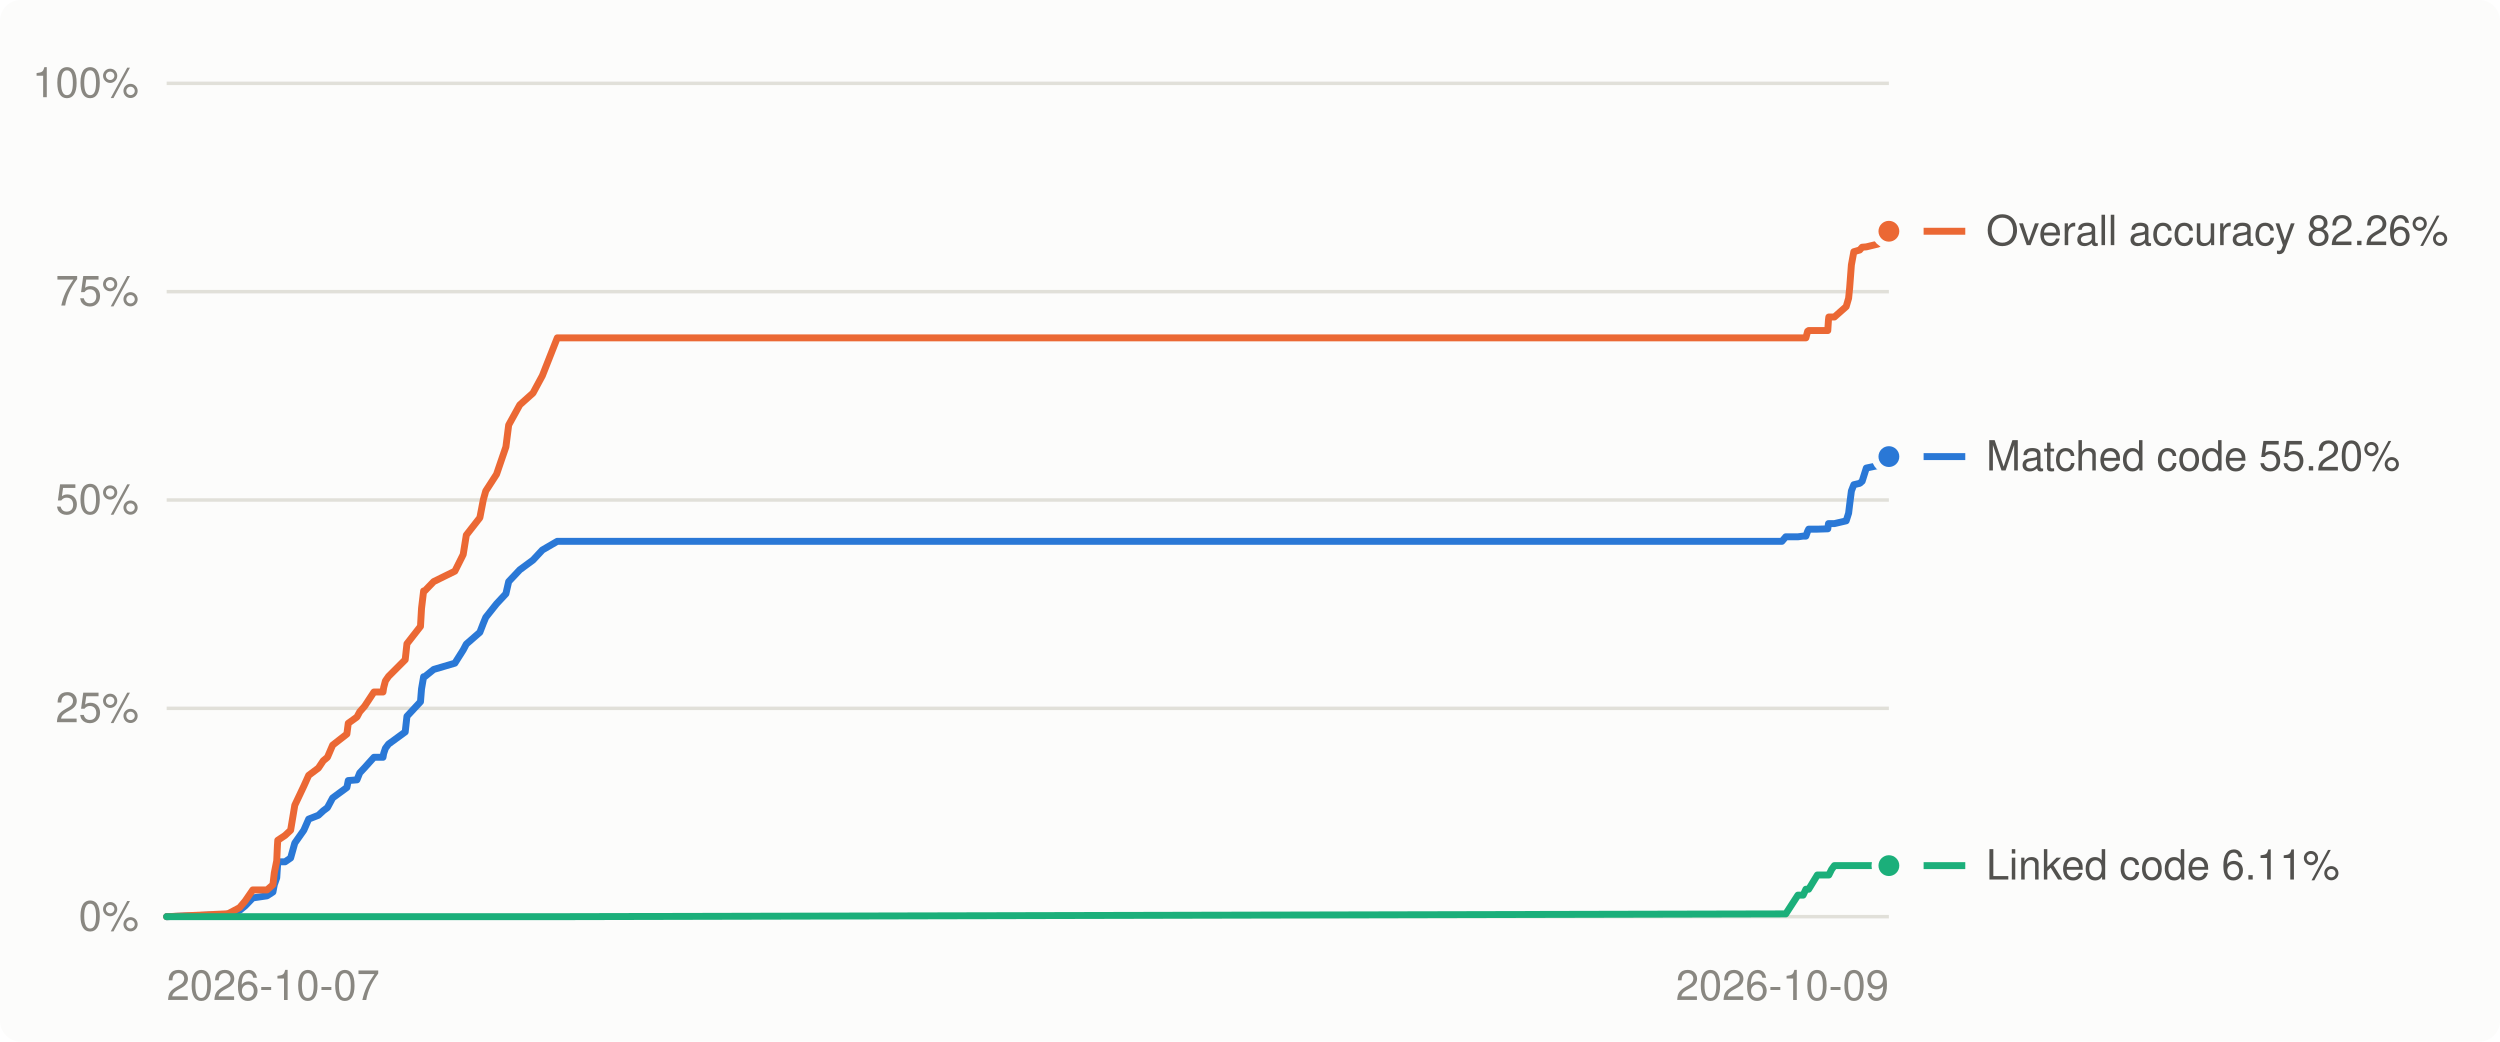
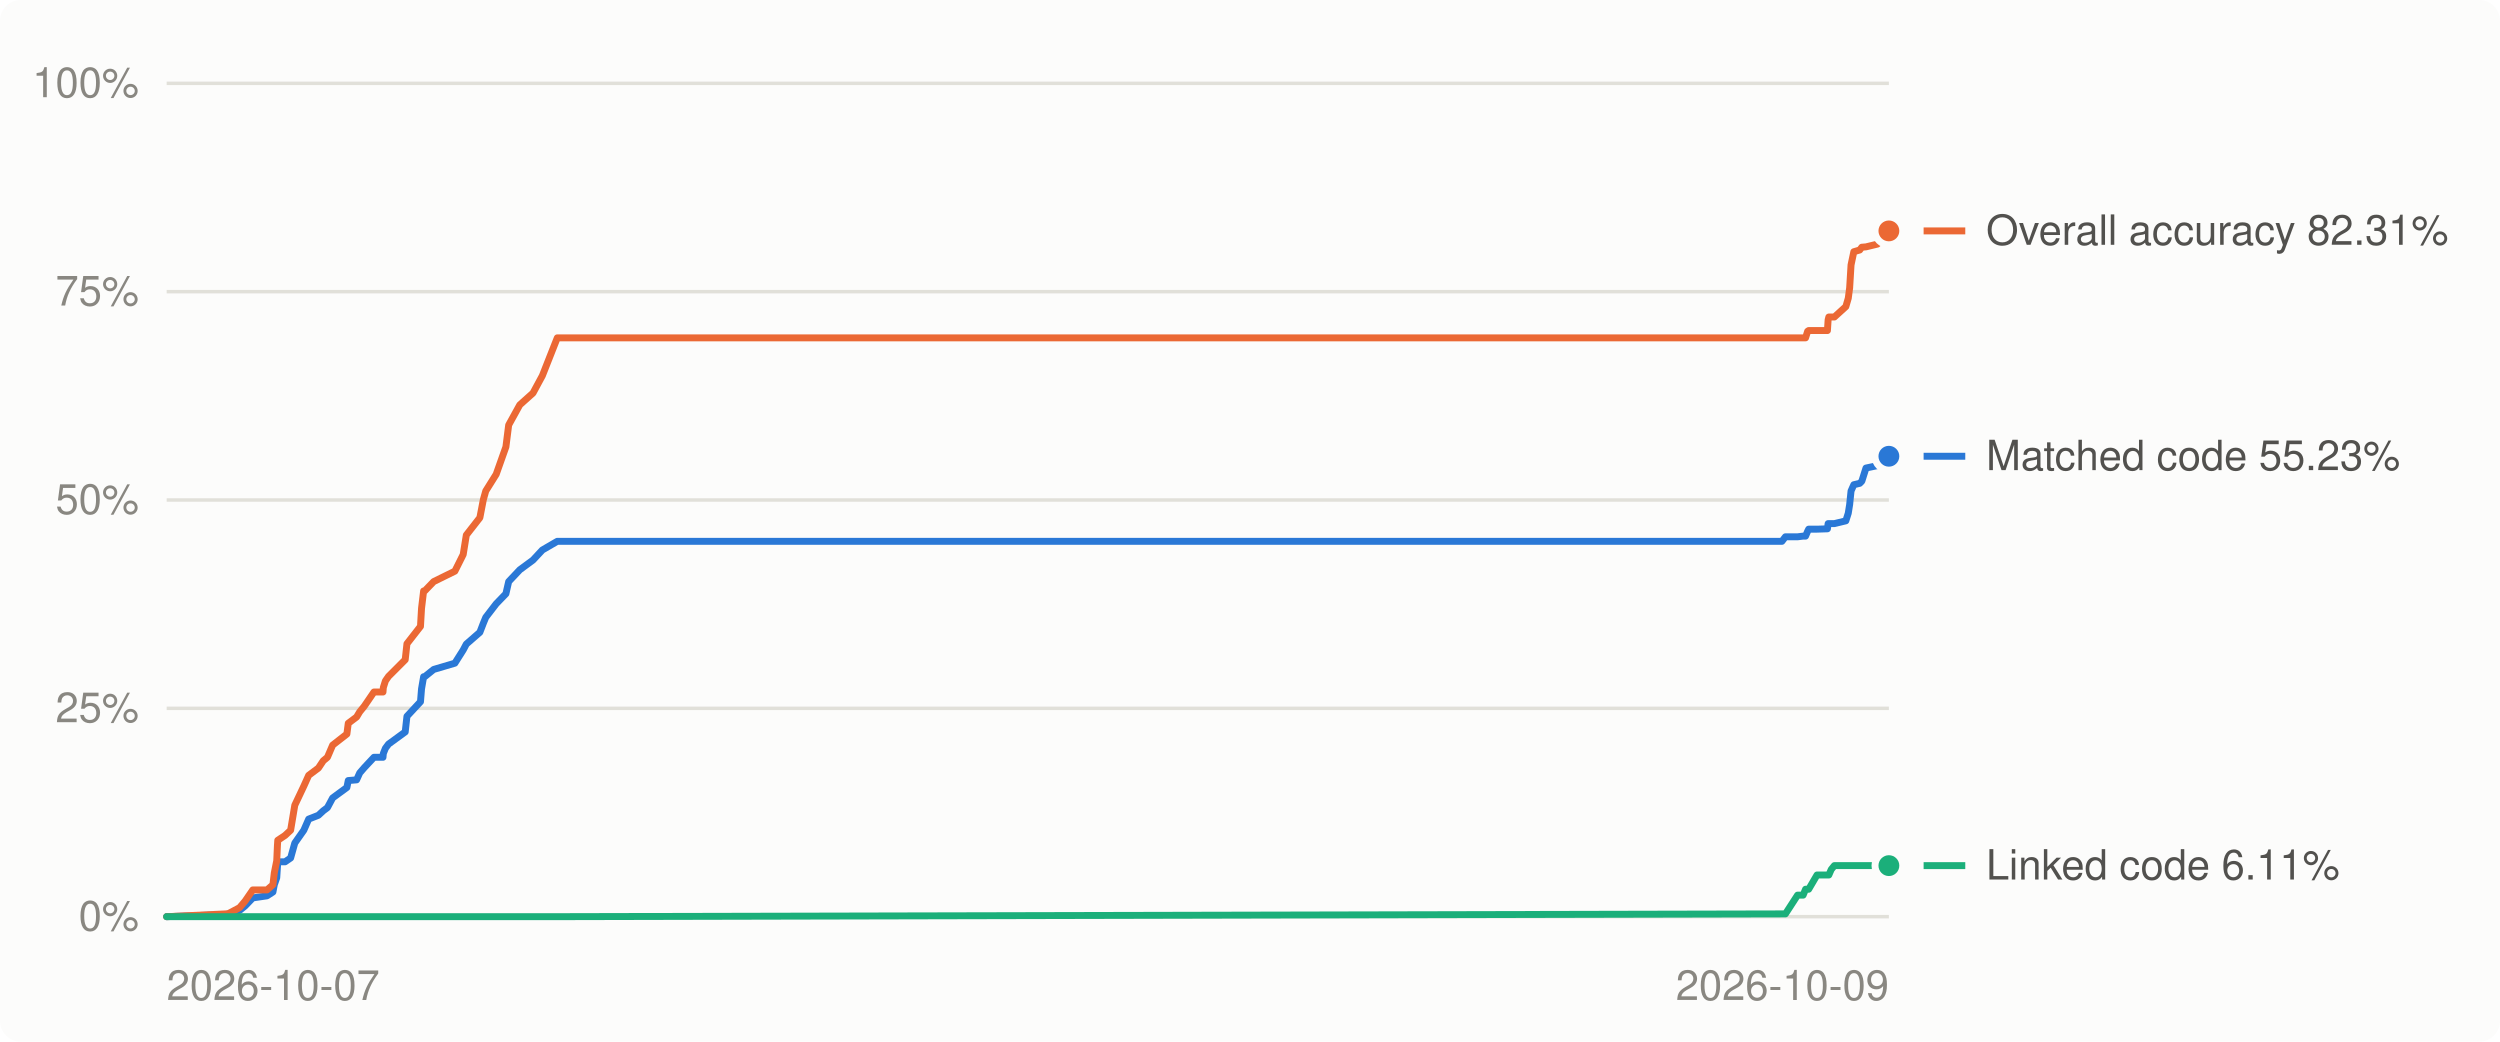
<svg xmlns="http://www.w3.org/2000/svg" viewBox="0 0 720 300" width="720" height="300" role="img" aria-label="Decompilation progress over time">
  <style>
.bg{fill:#fcfcfb}.grid{stroke:#e1e0d9}.muted{fill:#898781}.lbl{fill:#52514e}.ln0{stroke:#2a78d6}.dot0{fill:#2a78d6;stroke:#fcfcfb}.ln1{stroke:#eb6834}.dot1{fill:#eb6834;stroke:#fcfcfb}.ln2{stroke:#1baf7a}.dot2{fill:#1baf7a;stroke:#fcfcfb}
@media (prefers-color-scheme: dark){.bg{fill:#1a1a19}.grid{stroke:#2c2c2a}.muted{fill:#898781}.lbl{fill:#c3c2b7}.ln0{stroke:#3987e5}.dot0{fill:#3987e5;stroke:#1a1a19}.ln1{stroke:#d95926}.dot1{fill:#d95926;stroke:#1a1a19}.ln2{stroke:#199e70}.dot2{fill:#199e70;stroke:#1a1a19}}
text{font:12px -apple-system,BlinkMacSystemFont,'Segoe UI',Helvetica,Arial,sans-serif}
</style>
  <rect class="bg" width="720" height="300" rx="6" />
  <line x1="48" x2="544" y1="264.0" y2="264.0" class="grid" stroke-width="1" />
  <text x="40" y="268.0" class="muted" text-anchor="end">0%</text>
  <line x1="48" x2="544" y1="204.0" y2="204.0" class="grid" stroke-width="1" />
  <text x="40" y="208.0" class="muted" text-anchor="end">25%</text>
  <line x1="48" x2="544" y1="144.0" y2="144.0" class="grid" stroke-width="1" />
  <text x="40" y="148.0" class="muted" text-anchor="end">50%</text>
  <line x1="48" x2="544" y1="84.0" y2="84.0" class="grid" stroke-width="1" />
  <text x="40" y="88.0" class="muted" text-anchor="end">75%</text>
  <line x1="48" x2="544" y1="24.0" y2="24.0" class="grid" stroke-width="1" />
  <text x="40" y="28.0" class="muted" text-anchor="end">100%</text>
  <text class="muted" x="48.0" y="288" text-anchor="start">2026-10-07</text>
  <text class="muted" x="544.0" y="288" text-anchor="end">2026-10-09</text>
-   <polyline points="48.0,264.0 65.0,263.4 65.8,263.3 69.0,262.2 70.6,260.9 72.8,258.6 76.9,258.0 78.6,256.9 79.0,254.8 79.7,252.8 79.9,249.7 80.0,248.2 82.1,248.2 83.7,247.1 84.9,242.8 87.5,239.1 88.9,235.9 91.7,234.8 93.1,233.5 94.3,232.6 95.8,229.8 99.9,226.8 100.3,224.8 102.8,224.6 103.6,222.6 105.0,221.1 107.7,218.1 110.3,218.1 110.5,217.0 111.0,215.5 111.9,214.3 116.7,210.8 117.2,206.3 121.1,202.1 121.4,198.4 122.0,194.9 122.3,194.9 124.9,192.8 131.0,191.0 133.4,187.2 134.3,185.5 138.2,182.1 139.2,179.5 139.9,177.8 143.0,173.9 145.7,171.0 146.5,167.5 149.7,164.1 153.5,161.3 156.2,158.4 160.5,155.9 513.2,155.9 514.3,154.6 517.8,154.6 519.3,154.4 520.1,154.4 520.6,153.0 520.9,152.4 523.4,152.4 526.4,152.3 526.6,150.8 526.7,150.8 527.5,150.8 528.3,150.8 531.7,150.0 532.4,147.8 532.7,145.3 533.2,141.4 533.9,139.6 535.6,139.2 536.3,138.6 537.5,134.8 540.8,134.1 541.5,133.3 542.5,133.3 543.3,132.4 543.5,131.9 544.0,131.5" fill="none" class="ln0" stroke-width="2" stroke-linejoin="round" stroke-linecap="round" />
-   <polyline points="48.0,264.0 65.0,263.2 65.8,263.1 69.0,261.4 70.6,259.5 72.8,256.3 76.9,256.3 78.6,254.8 79.0,251.4 79.7,247.9 79.9,243.5 80.0,242.0 82.1,240.6 83.7,239.1 84.9,231.9 87.5,226.4 88.9,223.3 91.7,221.2 93.1,219.1 94.3,218.1 95.8,214.6 99.9,211.4 100.3,208.3 102.8,206.5 103.6,205.0 105.0,203.4 107.7,199.3 110.3,199.3 110.5,198.0 111.0,196.1 111.9,194.8 116.7,190.0 117.2,185.4 121.1,180.4 121.4,175.2 122.0,170.2 122.3,170.2 124.9,167.5 131.0,164.5 133.4,159.7 134.3,154.1 138.2,149.1 139.2,143.9 139.9,141.4 143.0,136.6 145.7,128.7 146.5,122.4 149.7,116.6 153.5,113.2 156.2,108.2 160.5,97.3 513.2,97.3 514.3,97.3 517.8,97.3 519.3,97.3 520.1,97.3 520.6,95.4 520.9,95.2 523.4,95.2 526.4,95.2 526.6,92.1 526.7,91.3 527.5,91.3 528.3,91.3 531.7,88.3 532.4,85.9 532.7,82.9 533.2,76.3 533.9,72.5 535.6,72.0 536.3,71.2 537.5,71.1 540.8,70.3 541.5,69.5 542.5,69.2 543.3,67.9 543.5,67.0 544.0,66.6" fill="none" class="ln1" stroke-width="2" stroke-linejoin="round" stroke-linecap="round" />
-   <polyline points="48.0,264.0 65.0,264.0 65.8,264.0 69.0,264.0 70.6,264.0 72.8,264.0 76.9,264.0 78.6,264.0 79.0,264.0 79.7,264.0 79.9,264.0 80.0,264.0 82.1,264.0 83.7,264.0 84.9,264.0 87.5,264.0 88.9,264.0 91.7,264.0 93.1,264.0 94.3,264.0 95.8,264.0 99.9,264.0 100.3,264.0 102.8,264.0 103.6,264.0 105.0,264.0 107.7,264.0 110.3,264.0 110.5,264.0 111.0,264.0 111.9,264.0 116.7,264.0 117.2,264.0 121.1,264.0 121.4,264.0 122.0,264.0 122.3,264.0 124.9,264.0 131.0,264.0 133.4,264.0 134.3,264.0 138.2,264.0 139.2,264.0 139.9,264.0 143.0,264.0 145.7,264.0 146.5,264.0 149.7,264.0 153.5,264.0 156.2,264.0 160.5,264.0 513.2,263.2 514.3,263.2 517.8,257.8 519.3,257.8 520.1,256.1 520.6,256.1 520.9,256.1 523.4,252.0 526.4,252.0 526.6,252.0 526.7,252.0 527.5,250.4 528.3,249.3 531.7,249.3 532.4,249.3 532.7,249.3 533.2,249.3 533.9,249.3 535.6,249.3 536.3,249.3 537.5,249.3 540.8,249.3 541.5,249.3 542.5,249.3 543.3,249.3 543.5,249.3 544.0,249.3" fill="none" class="ln2" stroke-width="2" stroke-linejoin="round" stroke-linecap="round" />
-   <circle cx="544.0" cy="131.5" r="4" class="dot0" stroke-width="2" />
-   <circle cx="544.0" cy="66.6" r="4" class="dot1" stroke-width="2" />
+   <polyline points="48.0,264.0 65.0,263.4 65.8,263.3 69.0,262.2 70.6,260.9 72.8,258.6 76.9,258.0 78.6,256.9 79.0,254.8 79.7,252.8 79.9,249.7 80.0,248.2 82.1,248.2 83.7,247.1 84.9,242.8 87.5,239.1 88.9,235.9 91.7,234.8 93.1,233.5 94.3,232.6 95.8,229.8 99.9,226.8 100.3,224.8 102.7,224.6 103.6,222.6 104.9,221.1 107.7,218.1 110.3,218.1 110.4,217.0 111.0,215.5 111.9,214.3 116.7,210.8 117.2,206.3 121.1,202.1 121.4,198.4 122.0,194.9 122.3,194.9 124.9,192.8 131.0,191.0 133.4,187.2 134.3,185.5 138.2,182.1 139.2,179.5 139.9,177.8 142.9,173.9 145.7,171.0 146.5,167.5 149.7,164.1 153.5,161.3 156.2,158.4 160.5,155.9 513.2,155.9 514.2,154.6 517.7,154.6 519.3,154.4 520.0,154.4 520.6,153.0 520.9,152.4 523.3,152.4 526.3,152.3 526.5,150.8 526.7,150.8 527.4,150.8 528.3,150.8 531.6,150.0 532.3,147.8 532.7,145.3 533.1,141.4 533.9,139.6 535.6,139.2 536.2,138.6 537.4,134.8 540.7,134.1 541.4,133.3 542.4,133.3 543.3,132.4 543.5,131.9 543.9,131.5 544.0,131.4" fill="none" class="ln0" stroke-width="2" stroke-linejoin="round" stroke-linecap="round" />
+   <polyline points="48.0,264.0 65.0,263.2 65.8,263.1 69.0,261.4 70.6,259.5 72.8,256.3 76.9,256.3 78.6,254.8 79.0,251.4 79.7,247.9 79.9,243.5 80.0,242.0 82.1,240.6 83.7,239.1 84.9,231.9 87.5,226.4 88.9,223.3 91.7,221.2 93.1,219.1 94.3,218.1 95.8,214.6 99.9,211.4 100.3,208.3 102.7,206.5 103.6,205.0 104.9,203.4 107.7,199.3 110.3,199.3 110.4,198.0 111.0,196.1 111.9,194.8 116.7,190.0 117.2,185.4 121.1,180.4 121.4,175.2 122.0,170.2 122.3,170.2 124.9,167.5 131.0,164.5 133.4,159.7 134.3,154.1 138.2,149.1 139.2,143.9 139.9,141.4 142.9,136.6 145.7,128.7 146.5,122.4 149.7,116.6 153.5,113.2 156.2,108.2 160.5,97.3 513.2,97.3 514.2,97.3 517.7,97.3 519.3,97.3 520.0,97.3 520.6,95.4 520.9,95.2 523.3,95.2 526.3,95.2 526.5,92.1 526.7,91.3 527.4,91.3 528.3,91.3 531.6,88.3 532.3,85.9 532.7,82.9 533.1,76.3 533.9,72.5 535.6,72.0 536.2,71.2 537.4,71.1 540.7,70.3 541.4,69.5 542.4,69.2 543.3,67.9 543.5,67.0 543.9,66.6 544.0,66.5" fill="none" class="ln1" stroke-width="2" stroke-linejoin="round" stroke-linecap="round" />
+   <polyline points="48.0,264.0 65.0,264.0 65.8,264.0 69.0,264.0 70.6,264.0 72.8,264.0 76.9,264.0 78.6,264.0 79.0,264.0 79.7,264.0 79.9,264.0 80.0,264.0 82.1,264.0 83.7,264.0 84.9,264.0 87.5,264.0 88.9,264.0 91.7,264.0 93.1,264.0 94.3,264.0 95.8,264.0 99.9,264.0 100.3,264.0 102.7,264.0 103.6,264.0 104.9,264.0 107.7,264.0 110.3,264.0 110.4,264.0 111.0,264.0 111.9,264.0 116.7,264.0 117.2,264.0 121.1,264.0 121.4,264.0 122.0,264.0 122.3,264.0 124.9,264.0 131.0,264.0 133.4,264.0 134.3,264.0 138.2,264.0 139.2,264.0 139.9,264.0 142.9,264.0 145.7,264.0 146.5,264.0 149.7,264.0 153.5,264.0 156.2,264.0 160.5,264.0 513.2,263.2 514.2,263.2 517.7,257.8 519.3,257.8 520.0,256.1 520.6,256.1 520.9,256.1 523.3,252.0 526.3,252.0 526.5,252.0 526.7,252.0 527.4,250.4 528.3,249.3 531.6,249.3 532.3,249.3 532.7,249.3 533.1,249.3 533.9,249.3 535.6,249.3 536.2,249.3 537.4,249.3 540.7,249.3 541.4,249.3 542.4,249.3 543.3,249.3 543.5,249.3 543.9,249.3 544.0,249.3" fill="none" class="ln2" stroke-width="2" stroke-linejoin="round" stroke-linecap="round" />
+   <circle cx="544.0" cy="131.4" r="4" class="dot0" stroke-width="2" />
+   <circle cx="544.0" cy="66.5" r="4" class="dot1" stroke-width="2" />
  <circle cx="544.0" cy="249.3" r="4" class="dot2" stroke-width="2" />
  <line x1="554" x2="566" y1="249.3" y2="249.3" class="ln2" stroke-width="2" />
  <text class="lbl" x="572" y="253.3">Linked code 6.11%</text>
-   <line x1="554" x2="566" y1="131.5" y2="131.5" class="ln0" stroke-width="2" />
-   <text class="lbl" x="572" y="135.5">Matched code 55.20%</text>
-   <line x1="554" x2="566" y1="66.6" y2="66.6" class="ln1" stroke-width="2" />
-   <text class="lbl" x="572" y="70.6">Overall accuracy 82.26%</text>
+   <line x1="554" x2="566" y1="131.4" y2="131.4" class="ln0" stroke-width="2" />
+   <text class="lbl" x="572" y="135.4">Matched code 55.23%</text>
+   <line x1="554" x2="566" y1="66.5" y2="66.5" class="ln1" stroke-width="2" />
+   <text class="lbl" x="572" y="70.5">Overall accuracy 82.31%</text>
</svg>
